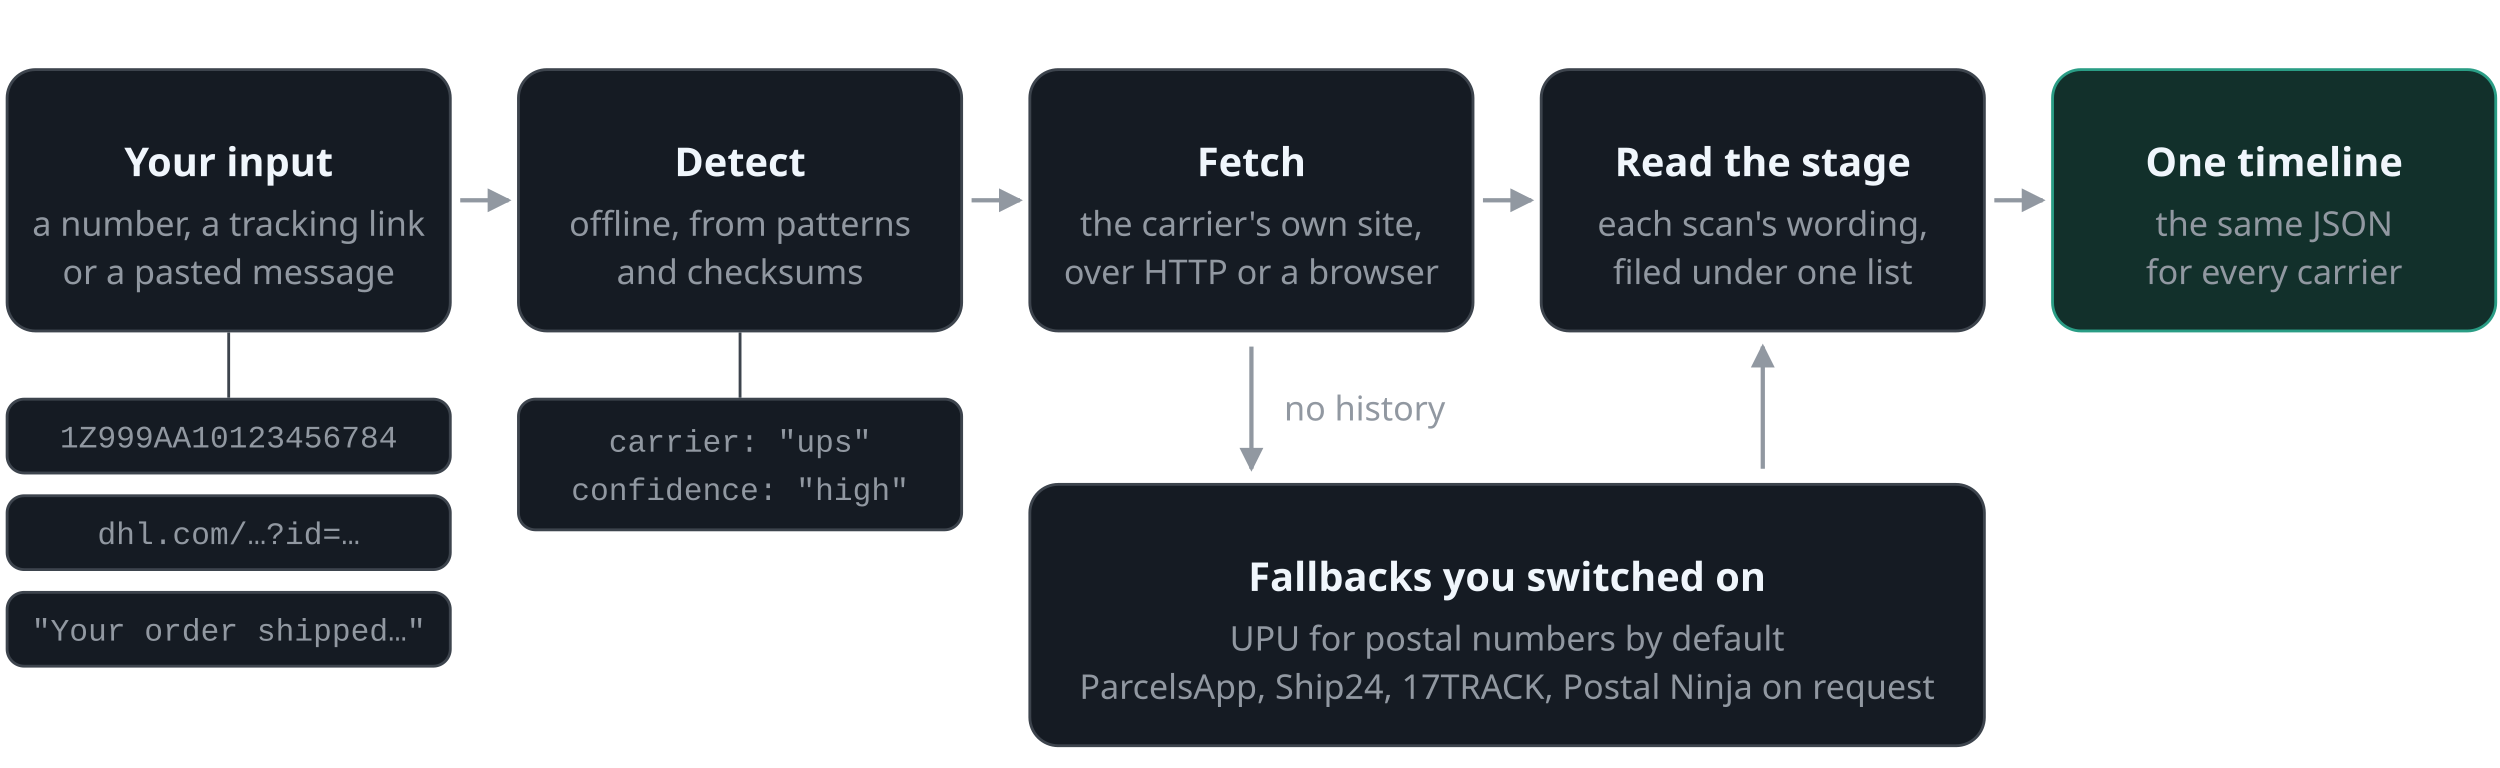
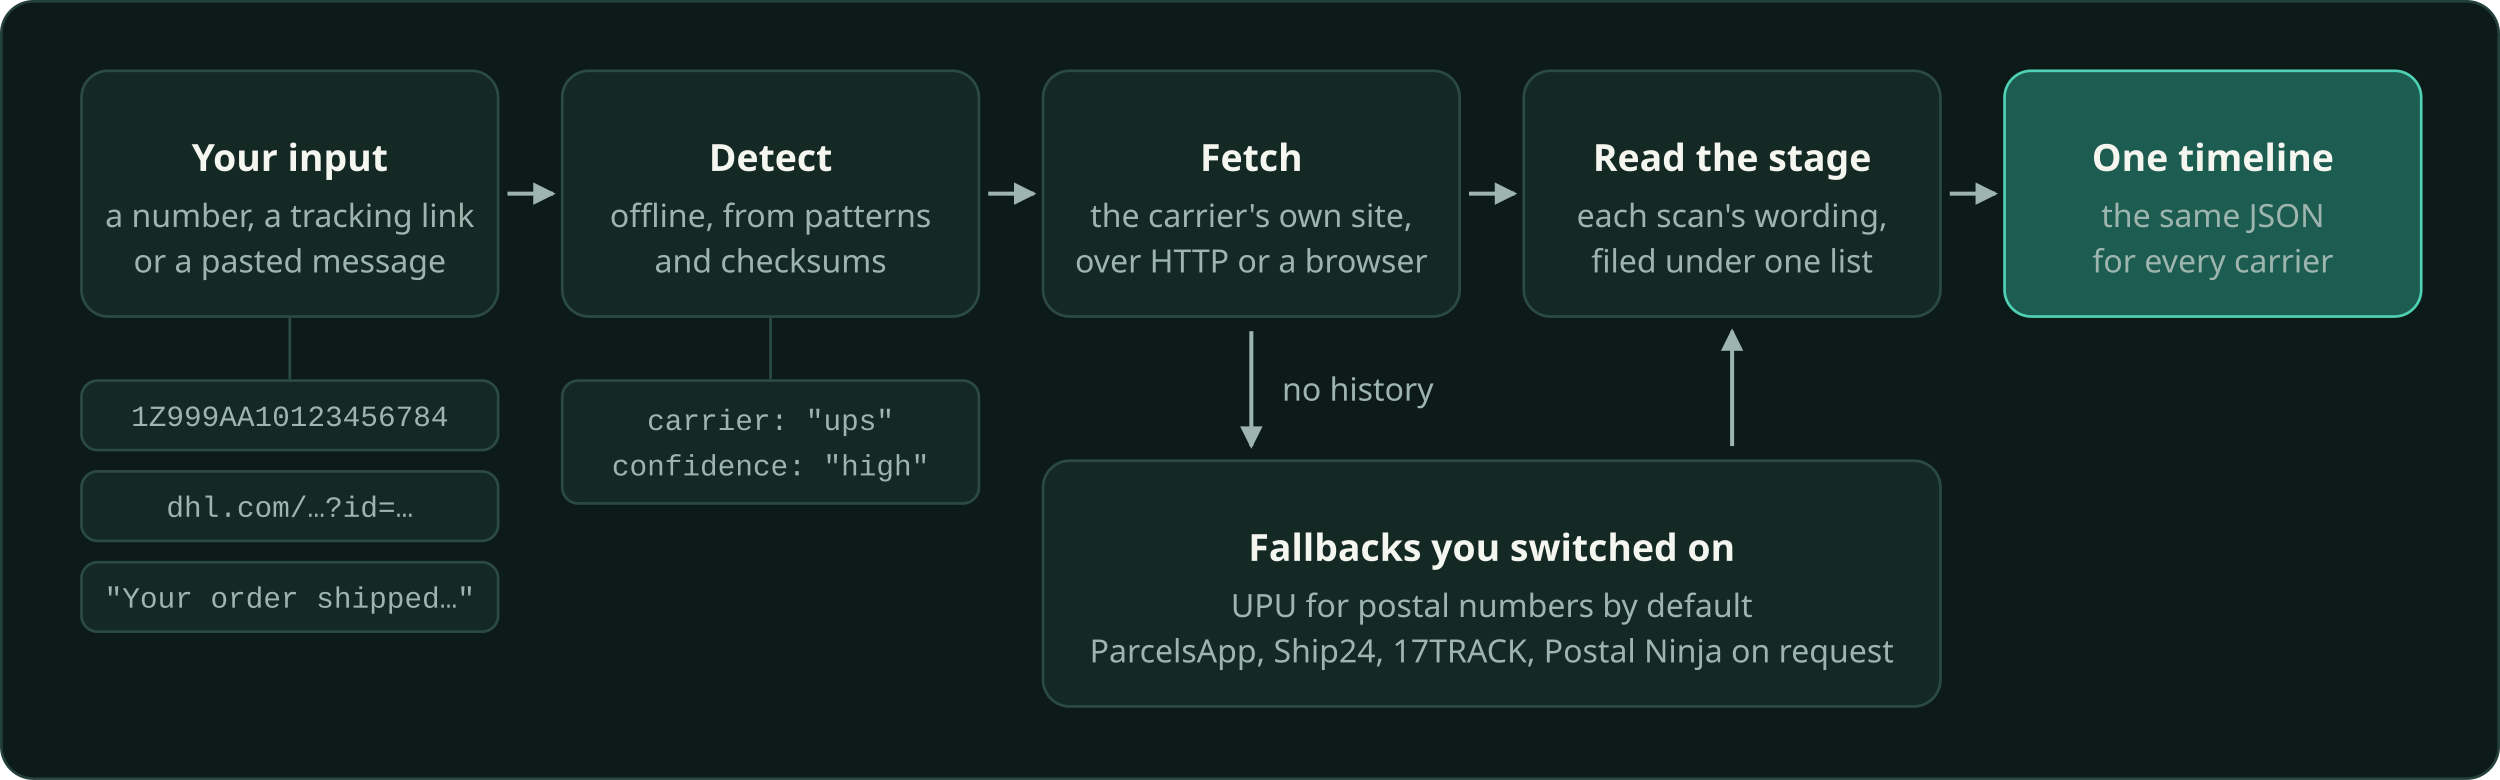
- <svg xmlns="http://www.w3.org/2000/svg" viewBox="0 0 880 270" role="img" aria-label="An input is detected offline and fetched by the carrier's dedicated adapter, or by an enabled fallback when that finds no history. Each scan's wording is mapped to a stage, and the result is one timeline.">
+ <svg xmlns="http://www.w3.org/2000/svg" viewBox="-28 -2 936 292" role="img" aria-label="An input is detected offline and fetched by the carrier's dedicated adapter, or by an enabled fallback when that finds no history. Each scan's wording is mapped to a stage, and the result is one timeline.">
  <style>
    text { font-family: -apple-system, BlinkMacSystemFont, 'Segoe UI', 'Noto Sans', Helvetica, Arial, sans-serif; text-anchor: middle; }
-     .title { font-size: 14px; font-weight: 600; fill: #f0f6fc; }
-     .sub { font-size: 12px; fill: #9198a1; }
-     .mono { font: 11px ui-monospace, SFMono-Regular, Menlo, Consolas, 'Liberation Mono', monospace; fill: #9198a1; }
-     .box { fill: #151b23; stroke: #3d444d; }
-     .flow { fill: none; stroke: #9198a1; stroke-width: 1.5; }
-     .hair { fill: none; stroke: #3d444d; }
+     .title { font-size: 14px; font-weight: 600; fill: #f4f6ef; }
+     .sub { font-size: 12px; fill: #9db5ae; }
+     .mono { font: 11px ui-monospace, SFMono-Regular, Menlo, Consolas, 'Liberation Mono', monospace; fill: #9db5ae; }
+     .box { fill: #142824; stroke: #2c4a44; }
+     .flow { fill: none; stroke: #9db5ae; stroke-width: 1.5; }
+     .hair { fill: none; stroke: #2c4a44; }
  </style>
+   <rect x="-27.5" y="-1.5" width="935" height="291" rx="12" fill="#0d1b18" stroke="#24403a" />
  <defs>
    <marker id="head" viewBox="0 0 10 10" refX="8" refY="5" markerWidth="7" markerHeight="7" orient="auto-start-reverse">
-       <path d="M1 1 9 5 1 9Z" fill="#9198a1" />
+       <path d="M1 1 9 5 1 9Z" fill="#9db5ae" />
    </marker>
  </defs>
  <rect class="box" x="2.5" y="24.5" width="156" height="92" rx="10" />
  <text class="title" x="80.5" y="62">Your input</text>
  <text class="sub" x="80.5" y="83">a number, a tracking link</text>
  <text class="sub" x="80.5" y="100">or a pasted message</text>
  <rect class="box" x="182.5" y="24.5" width="156" height="92" rx="10" />
  <text class="title" x="260.5" y="62">Detect</text>
  <text class="sub" x="260.5" y="83">offline, from patterns</text>
  <text class="sub" x="260.5" y="100">and checksums</text>
  <rect class="box" x="362.5" y="24.5" width="156" height="92" rx="10" />
  <text class="title" x="440.5" y="62">Fetch</text>
  <text class="sub" x="440.5" y="83">the carrier's own site,</text>
  <text class="sub" x="440.5" y="100">over HTTP or a browser</text>
  <rect class="box" x="542.5" y="24.5" width="156" height="92" rx="10" />
  <text class="title" x="620.5" y="62">Read the stage</text>
  <text class="sub" x="620.5" y="83">each scan's wording,</text>
  <text class="sub" x="620.5" y="100">filed under one list</text>
-   <rect x="722.5" y="24.5" width="156" height="92" rx="10" fill="#12302b" stroke="#2a9d85" />
+   <rect x="722.5" y="24.5" width="156" height="92" rx="10" fill="#1d5c50" stroke="#4fd1b5" />
  <text class="title" x="800.5" y="62">One timeline</text>
  <text class="sub" x="800.5" y="83">the same JSON</text>
  <text class="sub" x="800.5" y="100">for every carrier</text>
  <path class="flow" d="M162 70.5H179" marker-end="url(#head)" />
  <path class="flow" d="M342 70.5H359" marker-end="url(#head)" />
  <path class="flow" d="M522 70.5H539" marker-end="url(#head)" />
  <path class="flow" d="M702 70.5H719" marker-end="url(#head)" />
  <path class="hair" d="M80.5 117V140" />
  <rect class="box" x="2.5" y="140.5" width="156" height="26" rx="6" />
  <text class="mono" x="80.5" y="157.5">1Z999AA10123456784</text>
  <rect class="box" x="2.5" y="174.5" width="156" height="26" rx="6" />
  <text class="mono" x="80.5" y="191.5">dhl.com/…?id=…</text>
  <rect class="box" x="2.5" y="208.5" width="156" height="26" rx="6" />
  <text class="mono" x="80.5" y="225.5">"Your order shipped…"</text>
  <path class="hair" d="M260.5 117V140" />
  <rect class="box" x="182.5" y="140.5" width="156" height="46" rx="6" />
  <text class="mono" x="260.5" y="159">carrier: "ups"</text>
  <text class="mono" x="260.5" y="176">confidence: "high"</text>
  <rect class="box" x="362.5" y="170.5" width="336" height="92" rx="10" />
  <text class="title" x="530.5" y="208">Fallbacks you switched on</text>
  <text class="sub" x="530.5" y="229">UPU for postal numbers by default</text>
  <text class="sub" x="530.5" y="246">ParcelsApp, Ship24, 17TRACK, Postal Ninja on request</text>
  <path class="flow" d="M440.5 122V165" marker-end="url(#head)" />
  <text class="sub" x="452" y="148" style="text-anchor: start">no history</text>
  <path class="flow" d="M620.5 165V122" marker-end="url(#head)" />
</svg>
